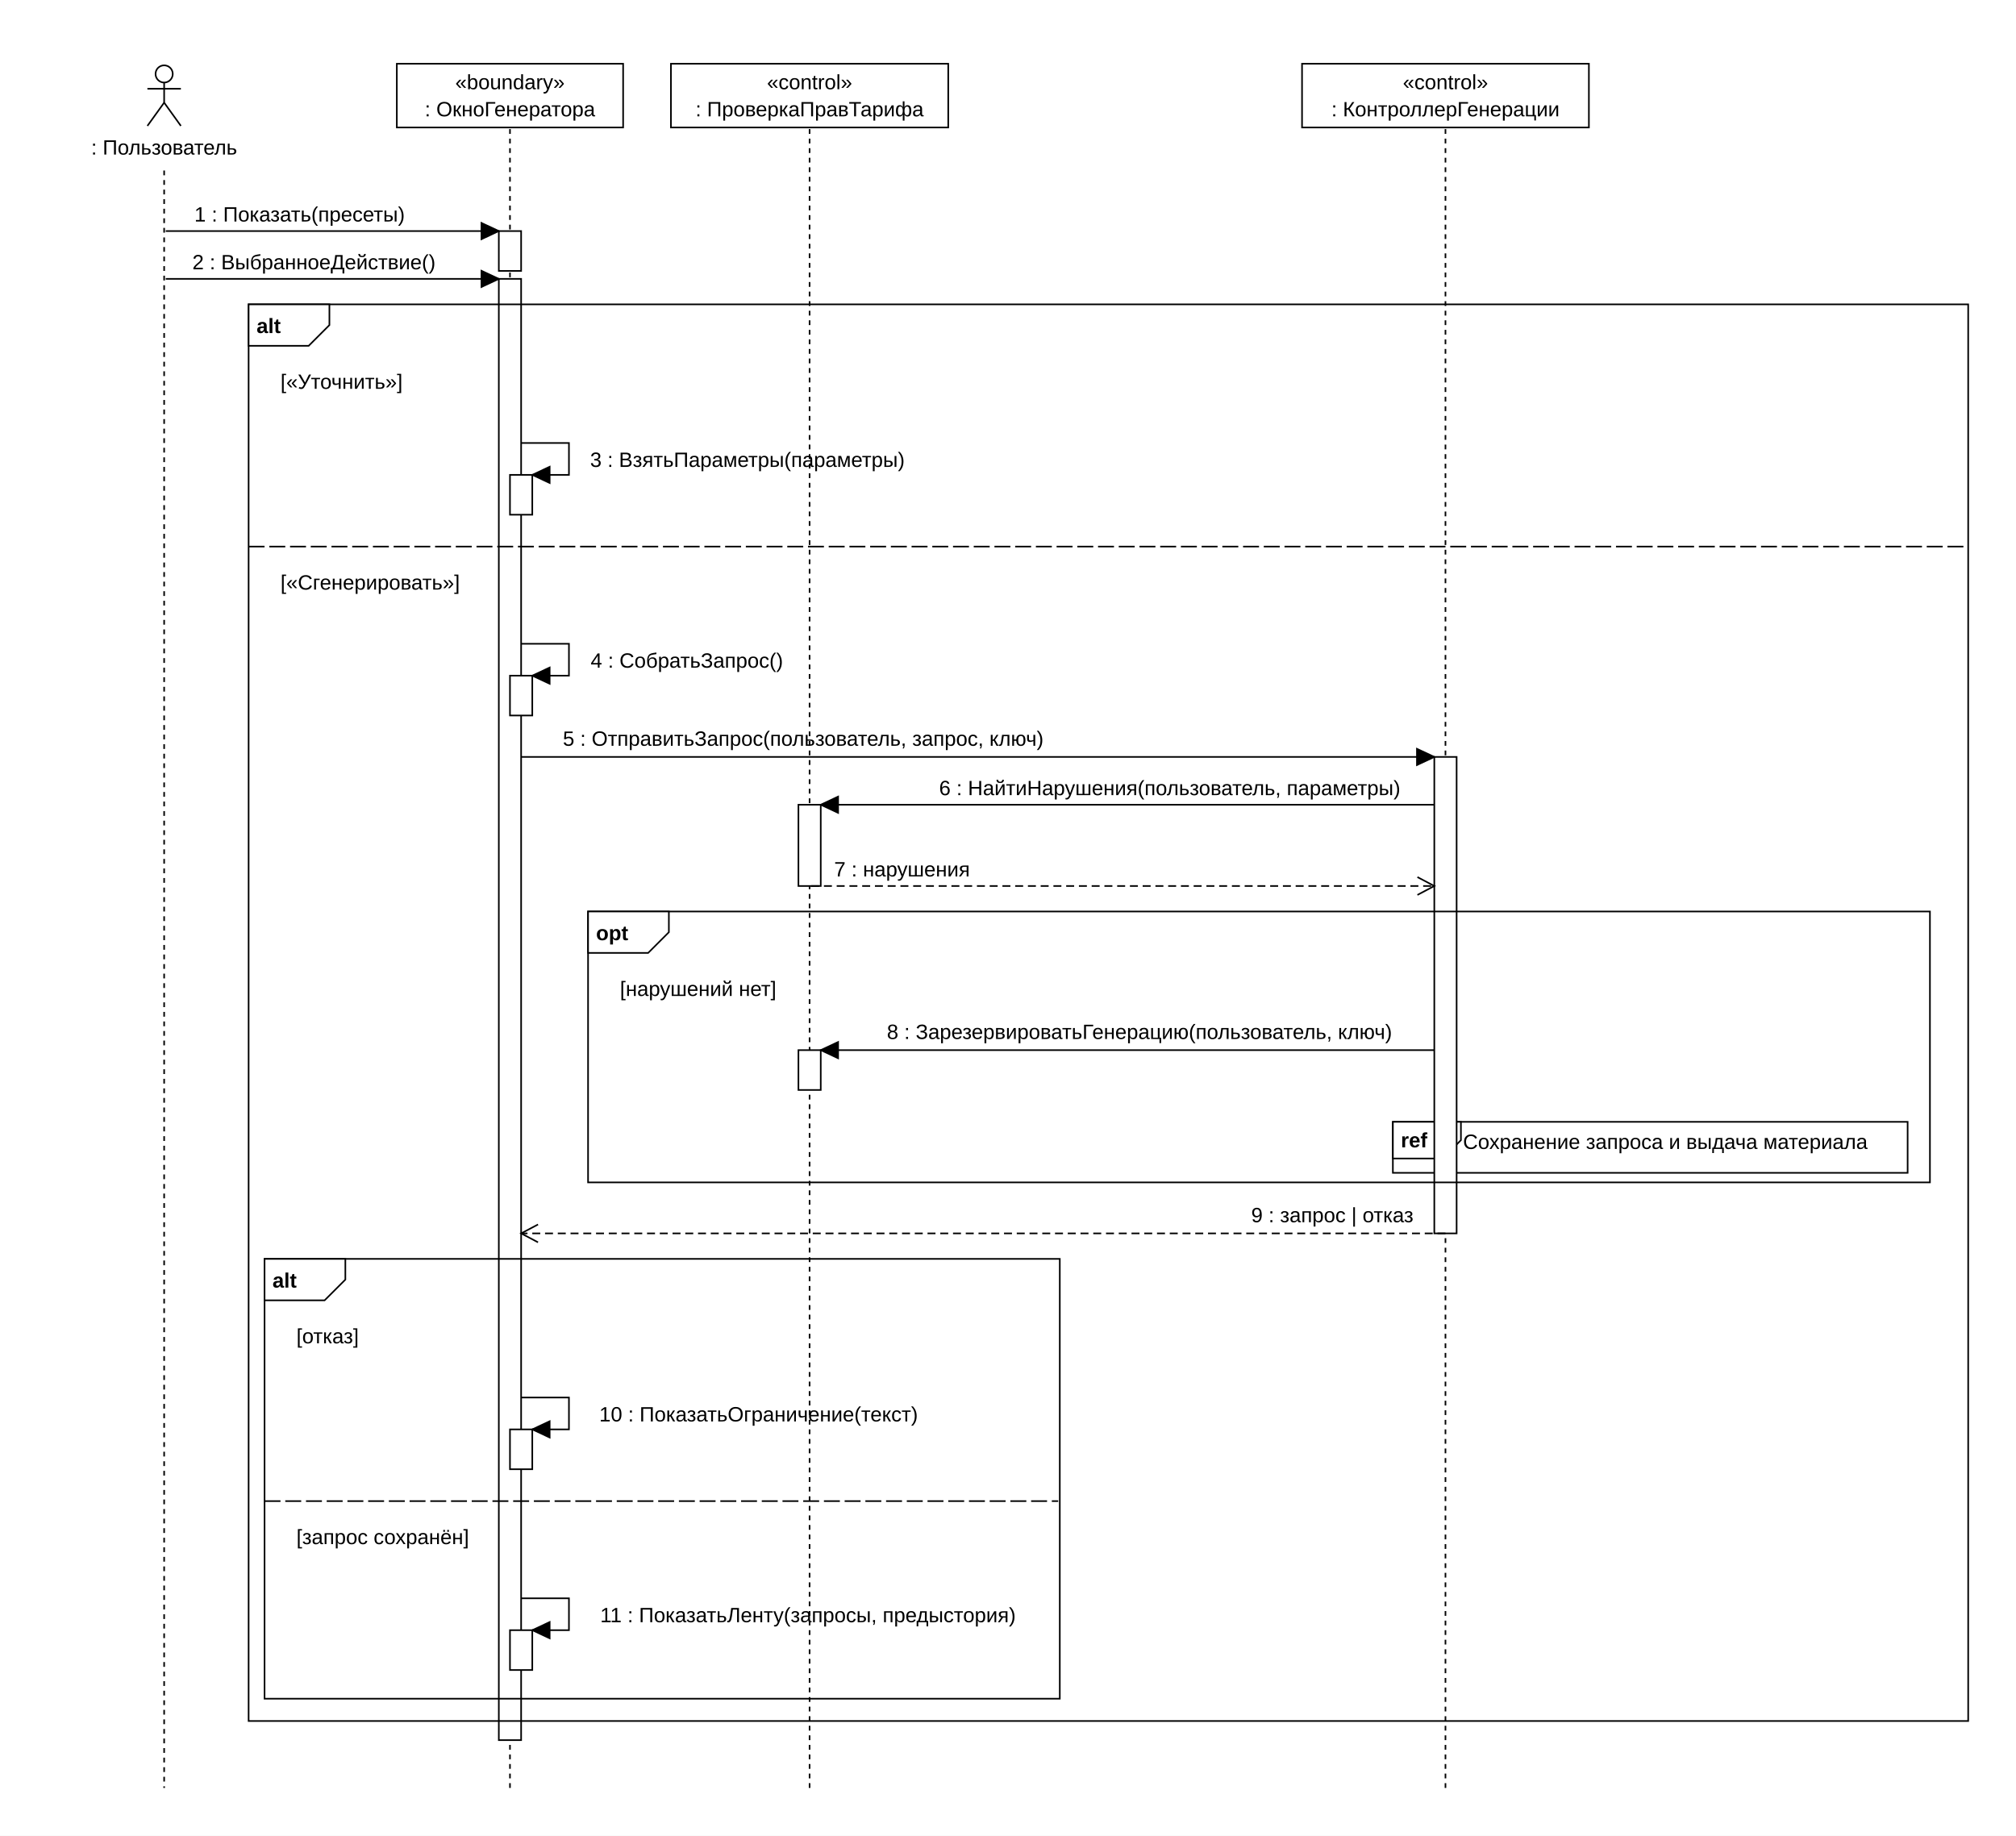
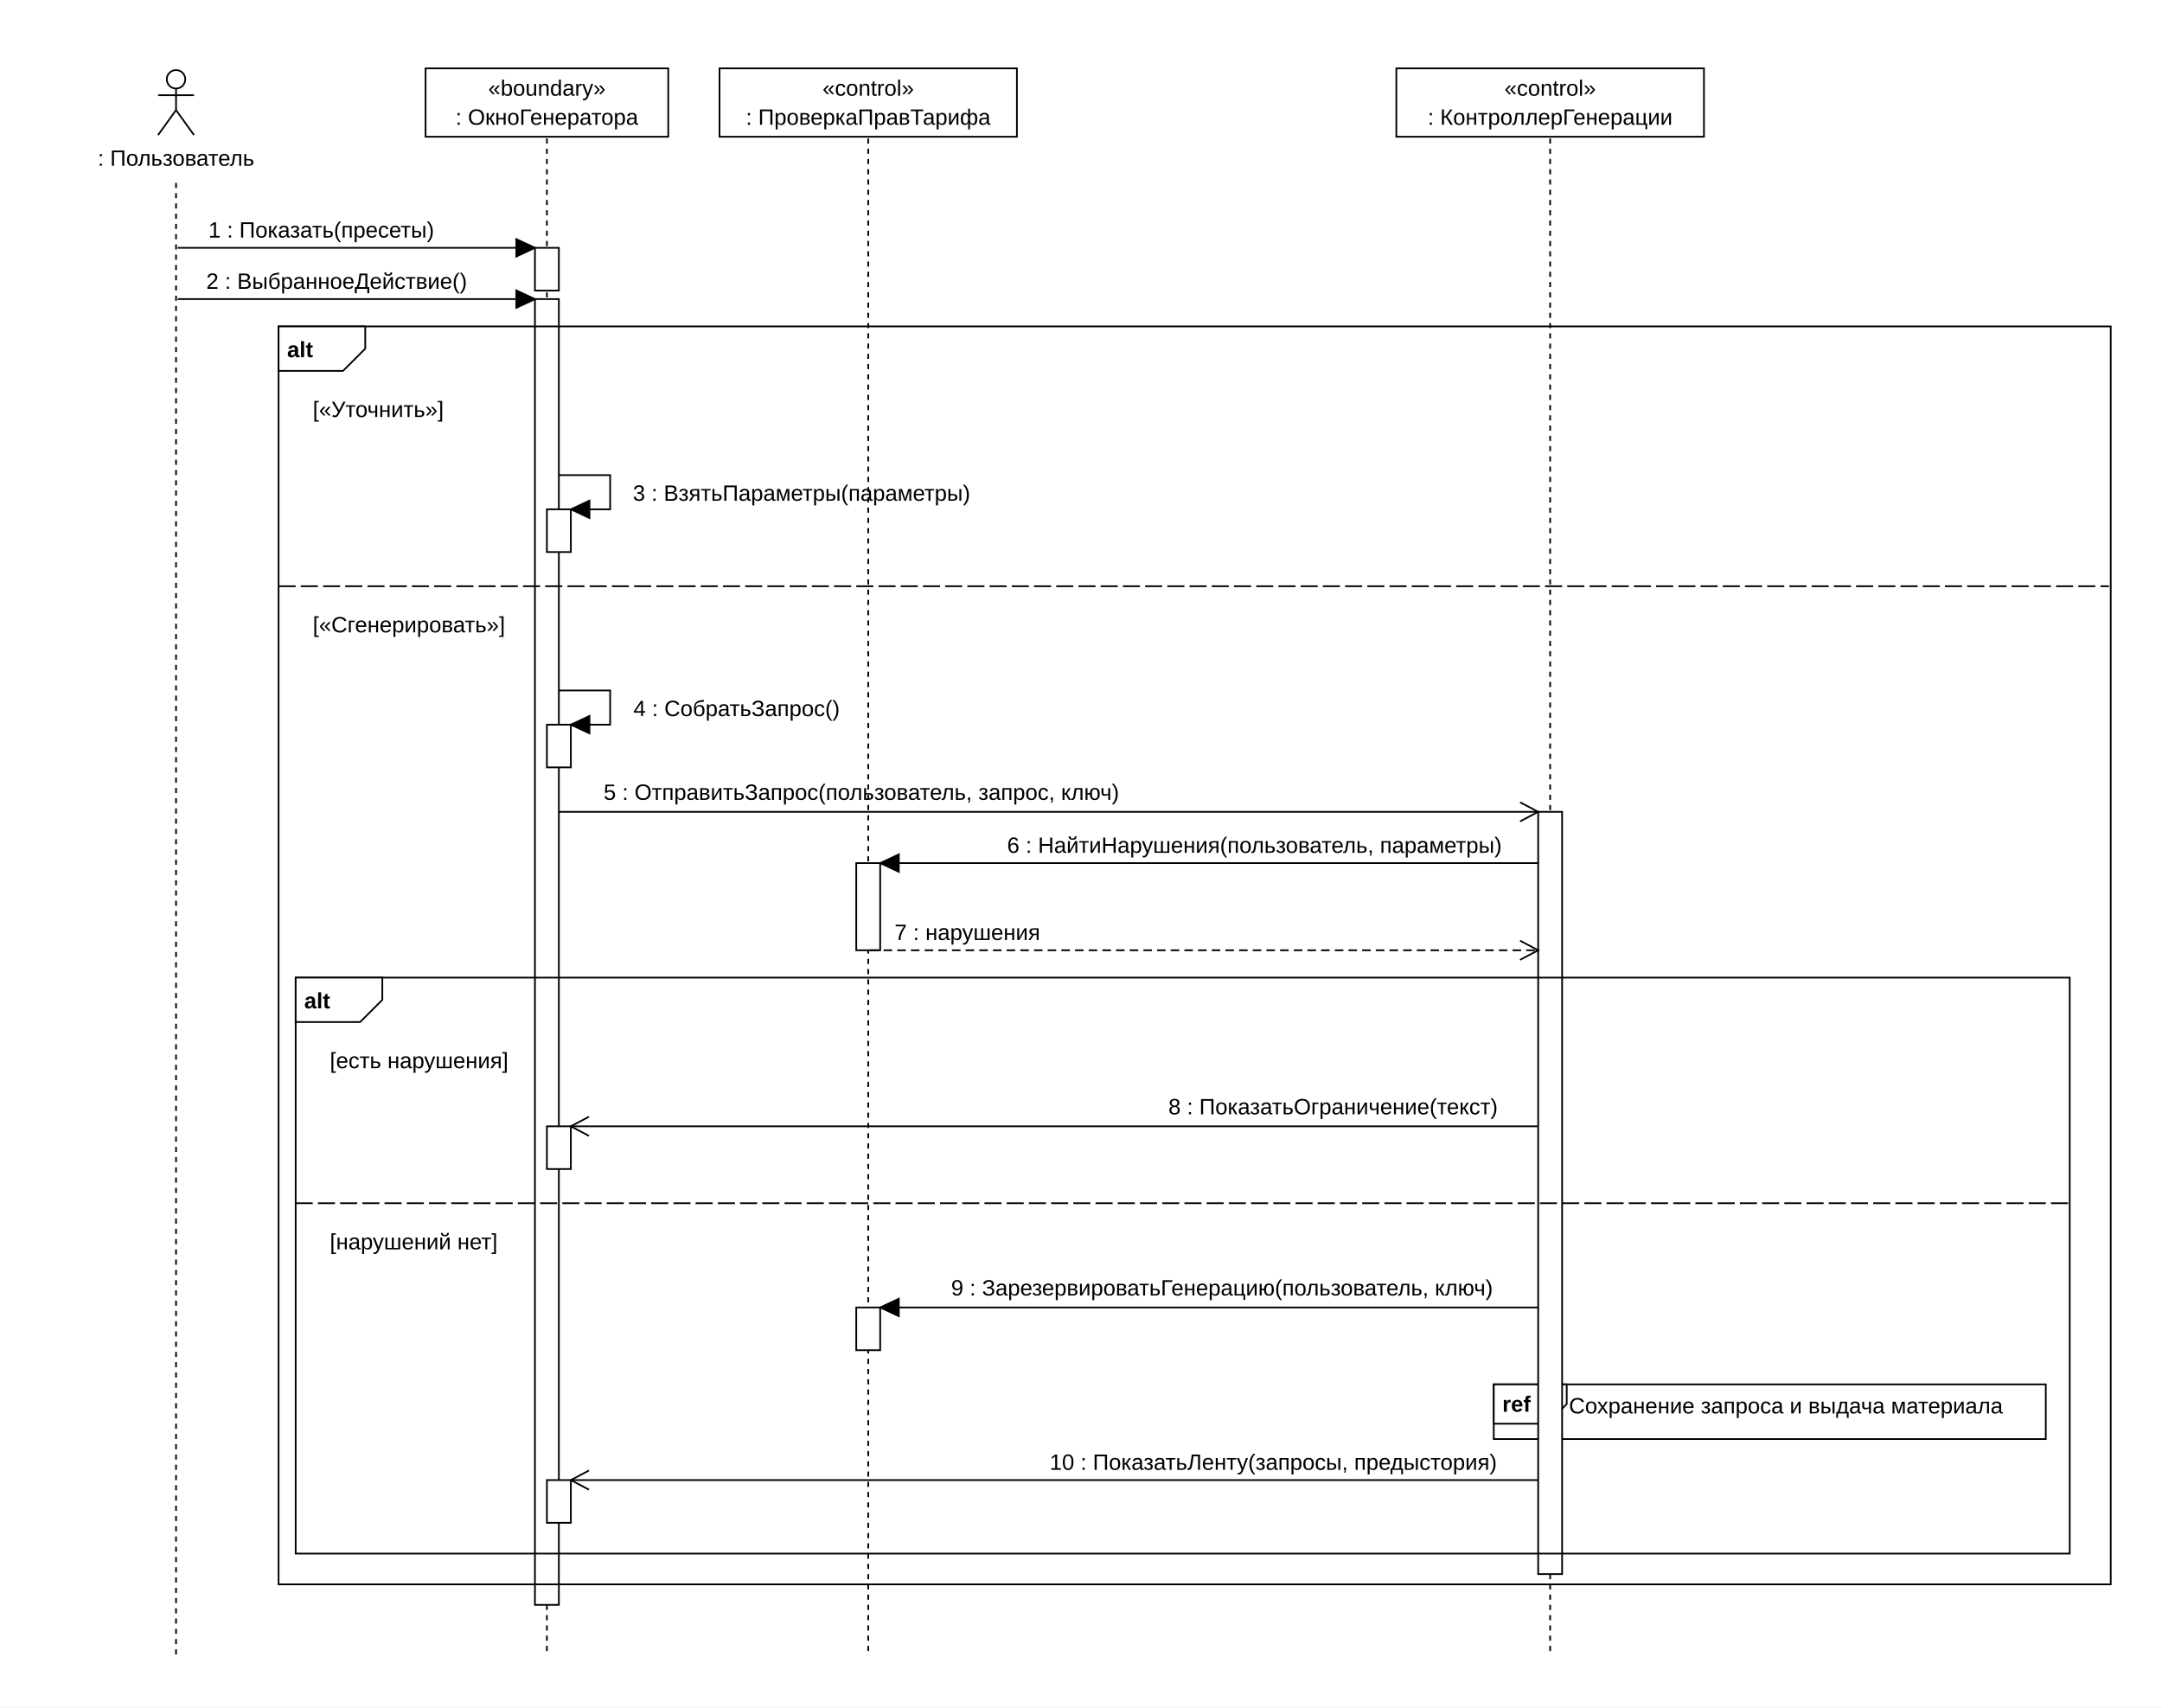
- <svg xmlns="http://www.w3.org/2000/svg" width="1265" height="1152" viewBox="0 0 1265 1152">
-   <rect width="1265" height="1152" fill="#fff" />
-   <line x1="103.0" y1="107.0" x2="103.0" y2="1122.0" stroke="#000" stroke-dasharray="3,3" />
-   <line x1="320.0" y1="81.0" x2="320.0" y2="1122.0" stroke="#000" stroke-dasharray="3,3" />
-   <line x1="508.0" y1="81.0" x2="508.0" y2="1122.0" stroke="#000" stroke-dasharray="3,3" />
-   <line x1="907.0" y1="81.0" x2="907.0" y2="1122.0" stroke="#000" stroke-dasharray="3,3" />
+ <svg xmlns="http://www.w3.org/2000/svg" width="1265" height="999" viewBox="0 0 1265 999">
+   <rect width="1265" height="999" fill="#fff" />
+   <line x1="103.0" y1="107.0" x2="103.0" y2="969.0" stroke="#000" stroke-dasharray="3,3" />
+   <line x1="320.0" y1="81.0" x2="320.0" y2="969.0" stroke="#000" stroke-dasharray="3,3" />
+   <line x1="508.0" y1="81.0" x2="508.0" y2="969.0" stroke="#000" stroke-dasharray="3,3" />
+   <line x1="907.0" y1="81.0" x2="907.0" y2="969.0" stroke="#000" stroke-dasharray="3,3" />
  <circle cx="103.0" cy="46.4" r="5.4" fill="#fff" stroke="#000" />
  <line x1="103.0" y1="51.9" x2="103.0" y2="64.4" stroke="#000" />
  <line x1="92.5" y1="55.7" x2="113.5" y2="55.7" stroke="#000" />
  <line x1="103.0" y1="64.4" x2="92.5" y2="79.0" stroke="#000" />
  <line x1="103.0" y1="64.4" x2="113.5" y2="79.0" stroke="#000" />
  <text x="103.0" y="97.0" font-family="Arial, Helvetica, sans-serif" font-size="13" text-anchor="middle" font-weight="normal" fill="#000">: Пользователь</text>
  <rect x="249.0" y="40.0" width="142.0" height="40.0" fill="#fff" stroke="#000" />
  <text x="320.0" y="56.0" font-family="Arial, Helvetica, sans-serif" font-size="13" text-anchor="middle" font-weight="normal" fill="#000">«boundary»</text>
  <text x="320.0" y="73.0" font-family="Arial, Helvetica, sans-serif" font-size="13" text-anchor="middle" font-weight="normal" fill="#000">: ОкноГенератора</text>
  <rect x="421.0" y="40.0" width="174.0" height="40.0" fill="#fff" stroke="#000" />
  <text x="508.0" y="56.0" font-family="Arial, Helvetica, sans-serif" font-size="13" text-anchor="middle" font-weight="normal" fill="#000">«control»</text>
  <text x="508.0" y="73.0" font-family="Arial, Helvetica, sans-serif" font-size="13" text-anchor="middle" font-weight="normal" fill="#000">: ПроверкаПравТарифа</text>
  <rect x="817.0" y="40.0" width="180.0" height="40.0" fill="#fff" stroke="#000" />
  <text x="907.0" y="56.0" font-family="Arial, Helvetica, sans-serif" font-size="13" text-anchor="middle" font-weight="normal" fill="#000">«control»</text>
  <text x="907.0" y="73.0" font-family="Arial, Helvetica, sans-serif" font-size="13" text-anchor="middle" font-weight="normal" fill="#000">: КонтроллерГенерации</text>
-   <rect x="874.0" y="704.0" width="323.0" height="32.0" fill="#fff" stroke="#000" />
-   <polygon points="874.0,704.0 874.0,727.0 905.2,727.0 916.7,715.5 916.7,704.0" fill="#fff" stroke="#000" />
-   <text x="879.0" y="720.0" font-family="Arial, Helvetica, sans-serif" font-size="13" text-anchor="start" font-weight="bold" fill="#000">ref</text>
-   <text x="918.0" y="721.0" font-family="Arial, Helvetica, sans-serif" font-size="13" text-anchor="start" font-weight="normal" fill="#000">Сохранение запроса и выдача материала</text>
+   <rect x="874.0" y="810.0" width="323.0" height="32.0" fill="#fff" stroke="#000" />
+   <polygon points="874.0,810.0 874.0,833.0 905.2,833.0 916.7,821.5 916.7,810.0" fill="#fff" stroke="#000" />
+   <text x="879.0" y="826.0" font-family="Arial, Helvetica, sans-serif" font-size="13" text-anchor="start" font-weight="bold" fill="#000">ref</text>
+   <text x="918.0" y="827.0" font-family="Arial, Helvetica, sans-serif" font-size="13" text-anchor="start" font-weight="normal" fill="#000">Сохранение запроса и выдача материала</text>
  <rect x="313.0" y="145.0" width="14.0" height="25.0" fill="#fff" stroke="#000" />
-   <rect x="313.0" y="175.0" width="14.0" height="917.0" fill="#fff" stroke="#000" />
+   <rect x="313.0" y="175.0" width="14.0" height="764.0" fill="#fff" stroke="#000" />
  <rect x="320.0" y="298.0" width="14.0" height="25.0" fill="#fff" stroke="#000" />
  <rect x="320.0" y="424.0" width="14.0" height="25.0" fill="#fff" stroke="#000" />
-   <rect x="900.0" y="475.0" width="14.0" height="299.0" fill="#fff" stroke="#000" />
+   <rect x="900.0" y="475.0" width="14.0" height="446.0" fill="#fff" stroke="#000" />
  <rect x="501.0" y="505.0" width="14.0" height="51.0" fill="#fff" stroke="#000" />
-   <rect x="501.0" y="659.0" width="14.0" height="25.0" fill="#fff" stroke="#000" />
-   <rect x="320.0" y="897.0" width="14.0" height="25.0" fill="#fff" stroke="#000" />
-   <rect x="320.0" y="1023.0" width="14.0" height="25.0" fill="#fff" stroke="#000" />
-   <rect x="156.0" y="191.0" width="1079.0" height="889.0" fill="none" stroke="#000" />
-   <polygon points="156.0,191.0 156.0,217.0 193.7,217.0 206.7,204.0 206.7,191.0" fill="#fff" stroke="#000" />
-   <text x="161.0" y="209.0" font-family="Arial, Helvetica, sans-serif" font-size="13" text-anchor="start" font-weight="bold" fill="#000">alt</text>
-   <text x="176.0" y="244.0" font-family="Arial, Helvetica, sans-serif" font-size="13" text-anchor="start" font-weight="normal" fill="#000">[«Уточнить»]</text>
-   <line x1="156.0" y1="343.0" x2="1234.0" y2="343.0" stroke="#000" stroke-dasharray="10,3" />
-   <text x="176.0" y="370.0" font-family="Arial, Helvetica, sans-serif" font-size="13" text-anchor="start" font-weight="normal" fill="#000">[«Сгенерировать»]</text>
-   <rect x="369.0" y="572.0" width="842.0" height="170.0" fill="none" stroke="#000" />
-   <polygon points="369.0,572.0 369.0,598.0 406.7,598.0 419.7,585.0 419.7,572.0" fill="#fff" stroke="#000" />
-   <text x="374.0" y="590.0" font-family="Arial, Helvetica, sans-serif" font-size="13" text-anchor="start" font-weight="bold" fill="#000">opt</text>
-   <text x="389.0" y="625.0" font-family="Arial, Helvetica, sans-serif" font-size="13" text-anchor="start" font-weight="normal" fill="#000">[нарушений нет]</text>
-   <rect x="166.0" y="790.0" width="499.0" height="276.0" fill="none" stroke="#000" />
-   <polygon points="166.0,790.0 166.0,816.0 203.7,816.0 216.7,803.0 216.7,790.0" fill="#fff" stroke="#000" />
-   <text x="171.0" y="808.0" font-family="Arial, Helvetica, sans-serif" font-size="13" text-anchor="start" font-weight="bold" fill="#000">alt</text>
-   <text x="186.0" y="843.0" font-family="Arial, Helvetica, sans-serif" font-size="13" text-anchor="start" font-weight="normal" fill="#000">[отказ]</text>
-   <line x1="166.0" y1="942.0" x2="664.0" y2="942.0" stroke="#000" stroke-dasharray="10,3" />
-   <text x="186.0" y="969.0" font-family="Arial, Helvetica, sans-serif" font-size="13" text-anchor="start" font-weight="normal" fill="#000">[запрос сохранён]</text>
+   <rect x="320.0" y="659.0" width="14.0" height="25.0" fill="#fff" stroke="#000" />
+   <rect x="501.0" y="765.0" width="14.0" height="25.0" fill="#fff" stroke="#000" />
+   <rect x="320.0" y="866.0" width="14.0" height="25.0" fill="#fff" stroke="#000" />
+   <rect x="163.0" y="191.0" width="1072.0" height="736.0" fill="none" stroke="#000" />
+   <polygon points="163.0,191.0 163.0,217.0 200.7,217.0 213.7,204.0 213.7,191.0" fill="#fff" stroke="#000" />
+   <text x="168.0" y="209.0" font-family="Arial, Helvetica, sans-serif" font-size="13" text-anchor="start" font-weight="bold" fill="#000">alt</text>
+   <text x="183.0" y="244.0" font-family="Arial, Helvetica, sans-serif" font-size="13" text-anchor="start" font-weight="normal" fill="#000">[«Уточнить»]</text>
+   <line x1="163.0" y1="343.0" x2="1234.0" y2="343.0" stroke="#000" stroke-dasharray="10,3" />
+   <text x="183.0" y="370.0" font-family="Arial, Helvetica, sans-serif" font-size="13" text-anchor="start" font-weight="normal" fill="#000">[«Сгенерировать»]</text>
+   <rect x="173.0" y="572.0" width="1038.0" height="337.0" fill="none" stroke="#000" />
+   <polygon points="173.0,572.0 173.0,598.0 210.7,598.0 223.7,585.0 223.7,572.0" fill="#fff" stroke="#000" />
+   <text x="178.0" y="590.0" font-family="Arial, Helvetica, sans-serif" font-size="13" text-anchor="start" font-weight="bold" fill="#000">alt</text>
+   <text x="193.0" y="625.0" font-family="Arial, Helvetica, sans-serif" font-size="13" text-anchor="start" font-weight="normal" fill="#000">[есть нарушения]</text>
+   <line x1="173.0" y1="704.0" x2="1210.0" y2="704.0" stroke="#000" stroke-dasharray="10,3" />
+   <text x="193.0" y="731.0" font-family="Arial, Helvetica, sans-serif" font-size="13" text-anchor="start" font-weight="normal" fill="#000">[нарушений нет]</text>
  <path d="M104.0,145.0 L313.0,145.0" fill="none" stroke="#000" />
  <polygon points="313.0,145.0 302.1,139.9 302.1,150.1" fill="#000" stroke="#000" />
  <text x="188.0" y="139.0" font-family="Arial, Helvetica, sans-serif" font-size="13" text-anchor="middle" font-weight="normal" fill="#000">1 : Показать(пресеты)</text>
  <path d="M104.0,175.0 L313.0,175.0" fill="none" stroke="#000" />
  <polygon points="313.0,175.0 302.1,169.9 302.1,180.1" fill="#000" stroke="#000" />
  <text x="197.0" y="169.0" font-family="Arial, Helvetica, sans-serif" font-size="13" text-anchor="middle" font-weight="normal" fill="#000">2 : ВыбранноеДействие()</text>
  <path d="M327.0,278.0 L357.0,278.0 L357.0,298.0 L334.0,298.0" fill="none" stroke="#000" />
  <polygon points="334.0,298.0 344.9,303.1 344.9,292.9" fill="#000" stroke="#000" />
  <text x="469.0" y="293.0" font-family="Arial, Helvetica, sans-serif" font-size="13" text-anchor="middle" font-weight="normal" fill="#000">3 : ВзятьПараметры(параметры)</text>
  <path d="M327.0,404.0 L357.0,404.0 L357.0,424.0 L334.0,424.0" fill="none" stroke="#000" />
  <polygon points="334.0,424.0 344.9,429.1 344.9,418.9" fill="#000" stroke="#000" />
  <text x="431.0" y="419.0" font-family="Arial, Helvetica, sans-serif" font-size="13" text-anchor="middle" font-weight="normal" fill="#000">4 : СобратьЗапрос()</text>
  <path d="M327.0,475.0 L900.0,475.0" fill="none" stroke="#000" />
-   <polygon points="900.0,475.0 889.1,469.9 889.1,480.1" fill="#000" stroke="#000" />
+   <path d="M889.4,469.4 L900.0,475.0 L889.4,480.6" fill="none" stroke="#000" />
  <text x="504.0" y="468.0" font-family="Arial, Helvetica, sans-serif" font-size="13" text-anchor="middle" font-weight="normal" fill="#000">5 : ОтправитьЗапрос(пользователь, запрос, ключ)</text>
  <path d="M900.0,505.0 L515.0,505.0" fill="none" stroke="#000" />
  <polygon points="515.0,505.0 525.9,510.1 525.9,499.9" fill="#000" stroke="#000" />
  <text x="734.0" y="499.0" font-family="Arial, Helvetica, sans-serif" font-size="13" text-anchor="middle" font-weight="normal" fill="#000">6 : НайтиНарушения(пользователь, параметры)</text>
  <path d="M509.0,556.0 L900.0,556.0" fill="none" stroke="#000" stroke-dasharray="5,3" />
  <path d="M889.4,550.4 L900.0,556.0 L889.4,561.6" fill="none" stroke="#000" />
  <text x="566.0" y="550.0" font-family="Arial, Helvetica, sans-serif" font-size="13" text-anchor="middle" font-weight="normal" fill="#000">7 : нарушения</text>
-   <path d="M900.0,659.0 L515.0,659.0" fill="none" stroke="#000" />
-   <polygon points="515.0,659.0 525.9,664.1 525.9,653.9" fill="#000" stroke="#000" />
-   <text x="715.0" y="652.0" font-family="Arial, Helvetica, sans-serif" font-size="13" text-anchor="middle" font-weight="normal" fill="#000">8 : ЗарезервироватьГенерацию(пользователь, ключ)</text>
-   <path d="M907.0,774.0 L327.0,774.0" fill="none" stroke="#000" stroke-dasharray="5,3" />
-   <path d="M337.6,779.6 L327.0,774.0 L337.6,768.4" fill="none" stroke="#000" />
-   <text x="836.0" y="767.0" font-family="Arial, Helvetica, sans-serif" font-size="13" text-anchor="middle" font-weight="normal" fill="#000">9 : запрос | отказ</text>
-   <path d="M327.0,877.0 L357.0,877.0 L357.0,897.0 L334.0,897.0" fill="none" stroke="#000" />
-   <polygon points="334.0,897.0 344.9,902.1 344.9,891.9" fill="#000" stroke="#000" />
-   <text x="476.0" y="892.0" font-family="Arial, Helvetica, sans-serif" font-size="13" text-anchor="middle" font-weight="normal" fill="#000">10 : ПоказатьОграничение(текст)</text>
-   <path d="M327.0,1003.0 L357.0,1003.0 L357.0,1023.0 L334.0,1023.0" fill="none" stroke="#000" />
-   <polygon points="334.0,1023.0 344.9,1028.1 344.9,1017.9" fill="#000" stroke="#000" />
-   <text x="507.0" y="1018.0" font-family="Arial, Helvetica, sans-serif" font-size="13" text-anchor="middle" font-weight="normal" fill="#000">11 : ПоказатьЛенту(запросы, предыстория)</text>
+   <path d="M900.0,659.0 L334.0,659.0" fill="none" stroke="#000" />
+   <path d="M344.6,664.6 L334.0,659.0 L344.6,653.4" fill="none" stroke="#000" />
+   <text x="780.0" y="652.0" font-family="Arial, Helvetica, sans-serif" font-size="13" text-anchor="middle" font-weight="normal" fill="#000">8 : ПоказатьОграничение(текст)</text>
+   <path d="M900.0,765.0 L515.0,765.0" fill="none" stroke="#000" />
+   <polygon points="515.0,765.0 525.9,770.1 525.9,759.9" fill="#000" stroke="#000" />
+   <text x="715.0" y="758.0" font-family="Arial, Helvetica, sans-serif" font-size="13" text-anchor="middle" font-weight="normal" fill="#000">9 : ЗарезервироватьГенерацию(пользователь, ключ)</text>
+   <path d="M900.0,866.0 L334.0,866.0" fill="none" stroke="#000" />
+   <path d="M344.6,871.6 L334.0,866.0 L344.6,860.4" fill="none" stroke="#000" />
+   <text x="745.0" y="860.0" font-family="Arial, Helvetica, sans-serif" font-size="13" text-anchor="middle" font-weight="normal" fill="#000">10 : ПоказатьЛенту(запросы, предыстория)</text>
</svg>
